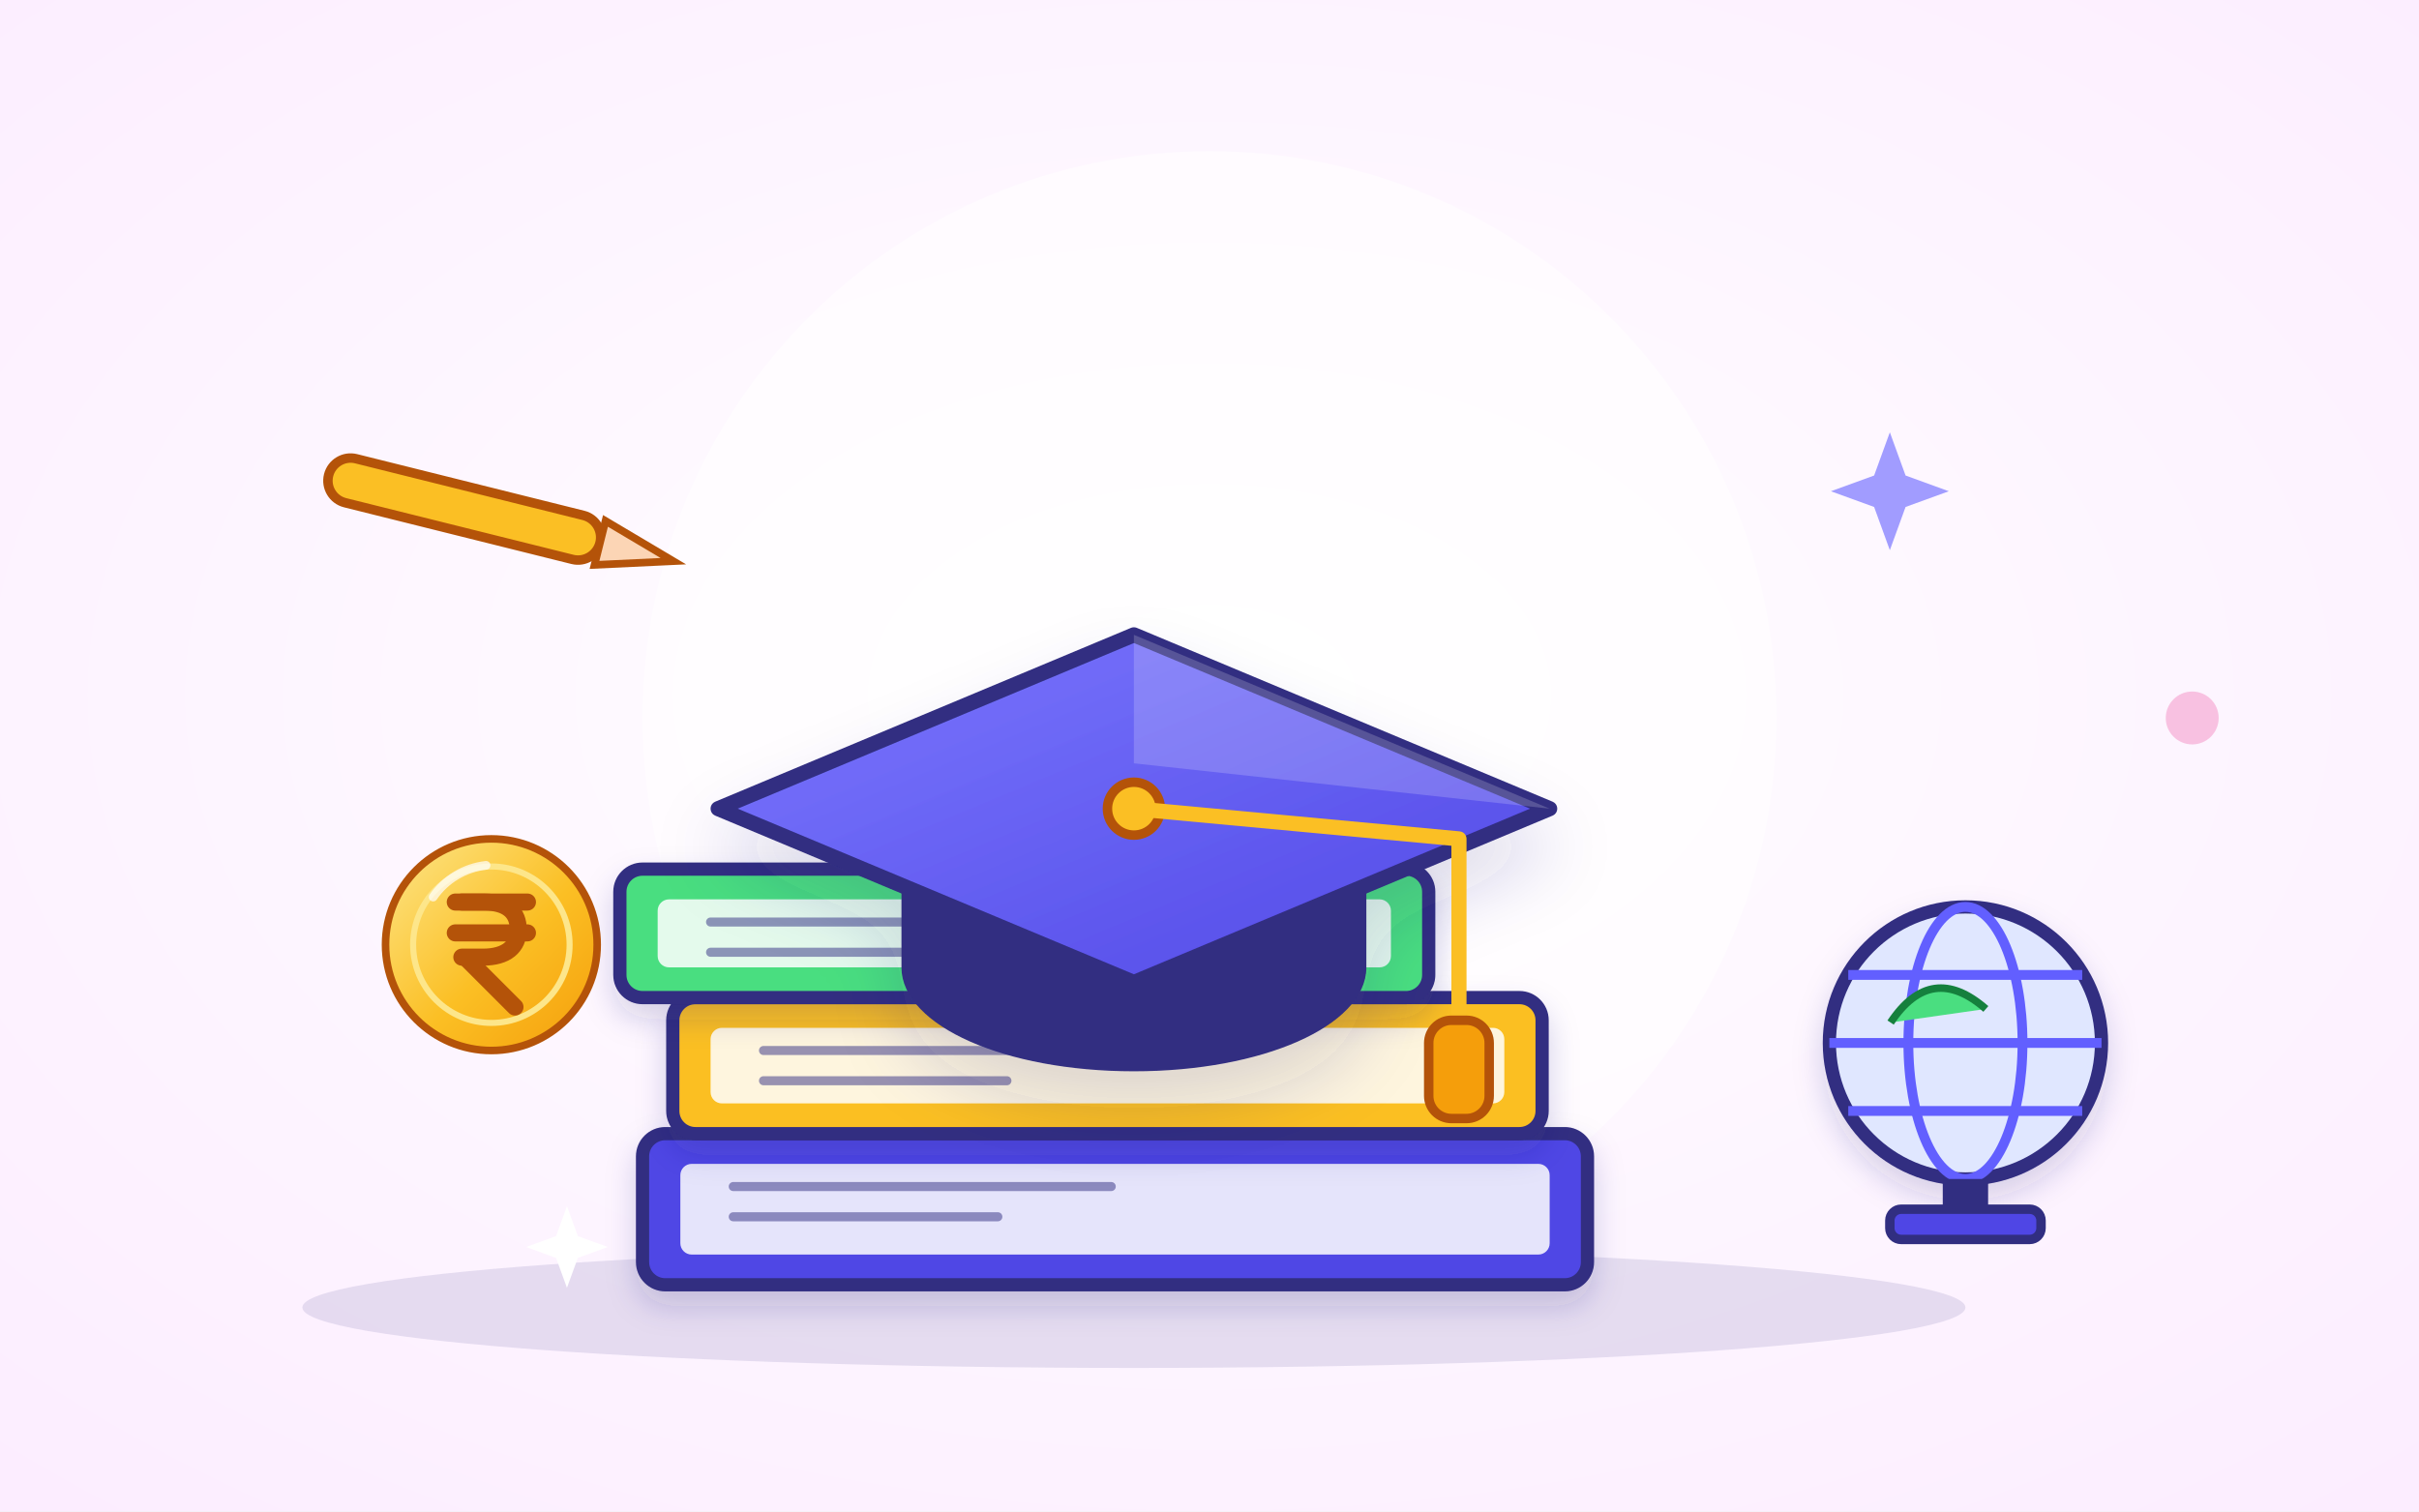
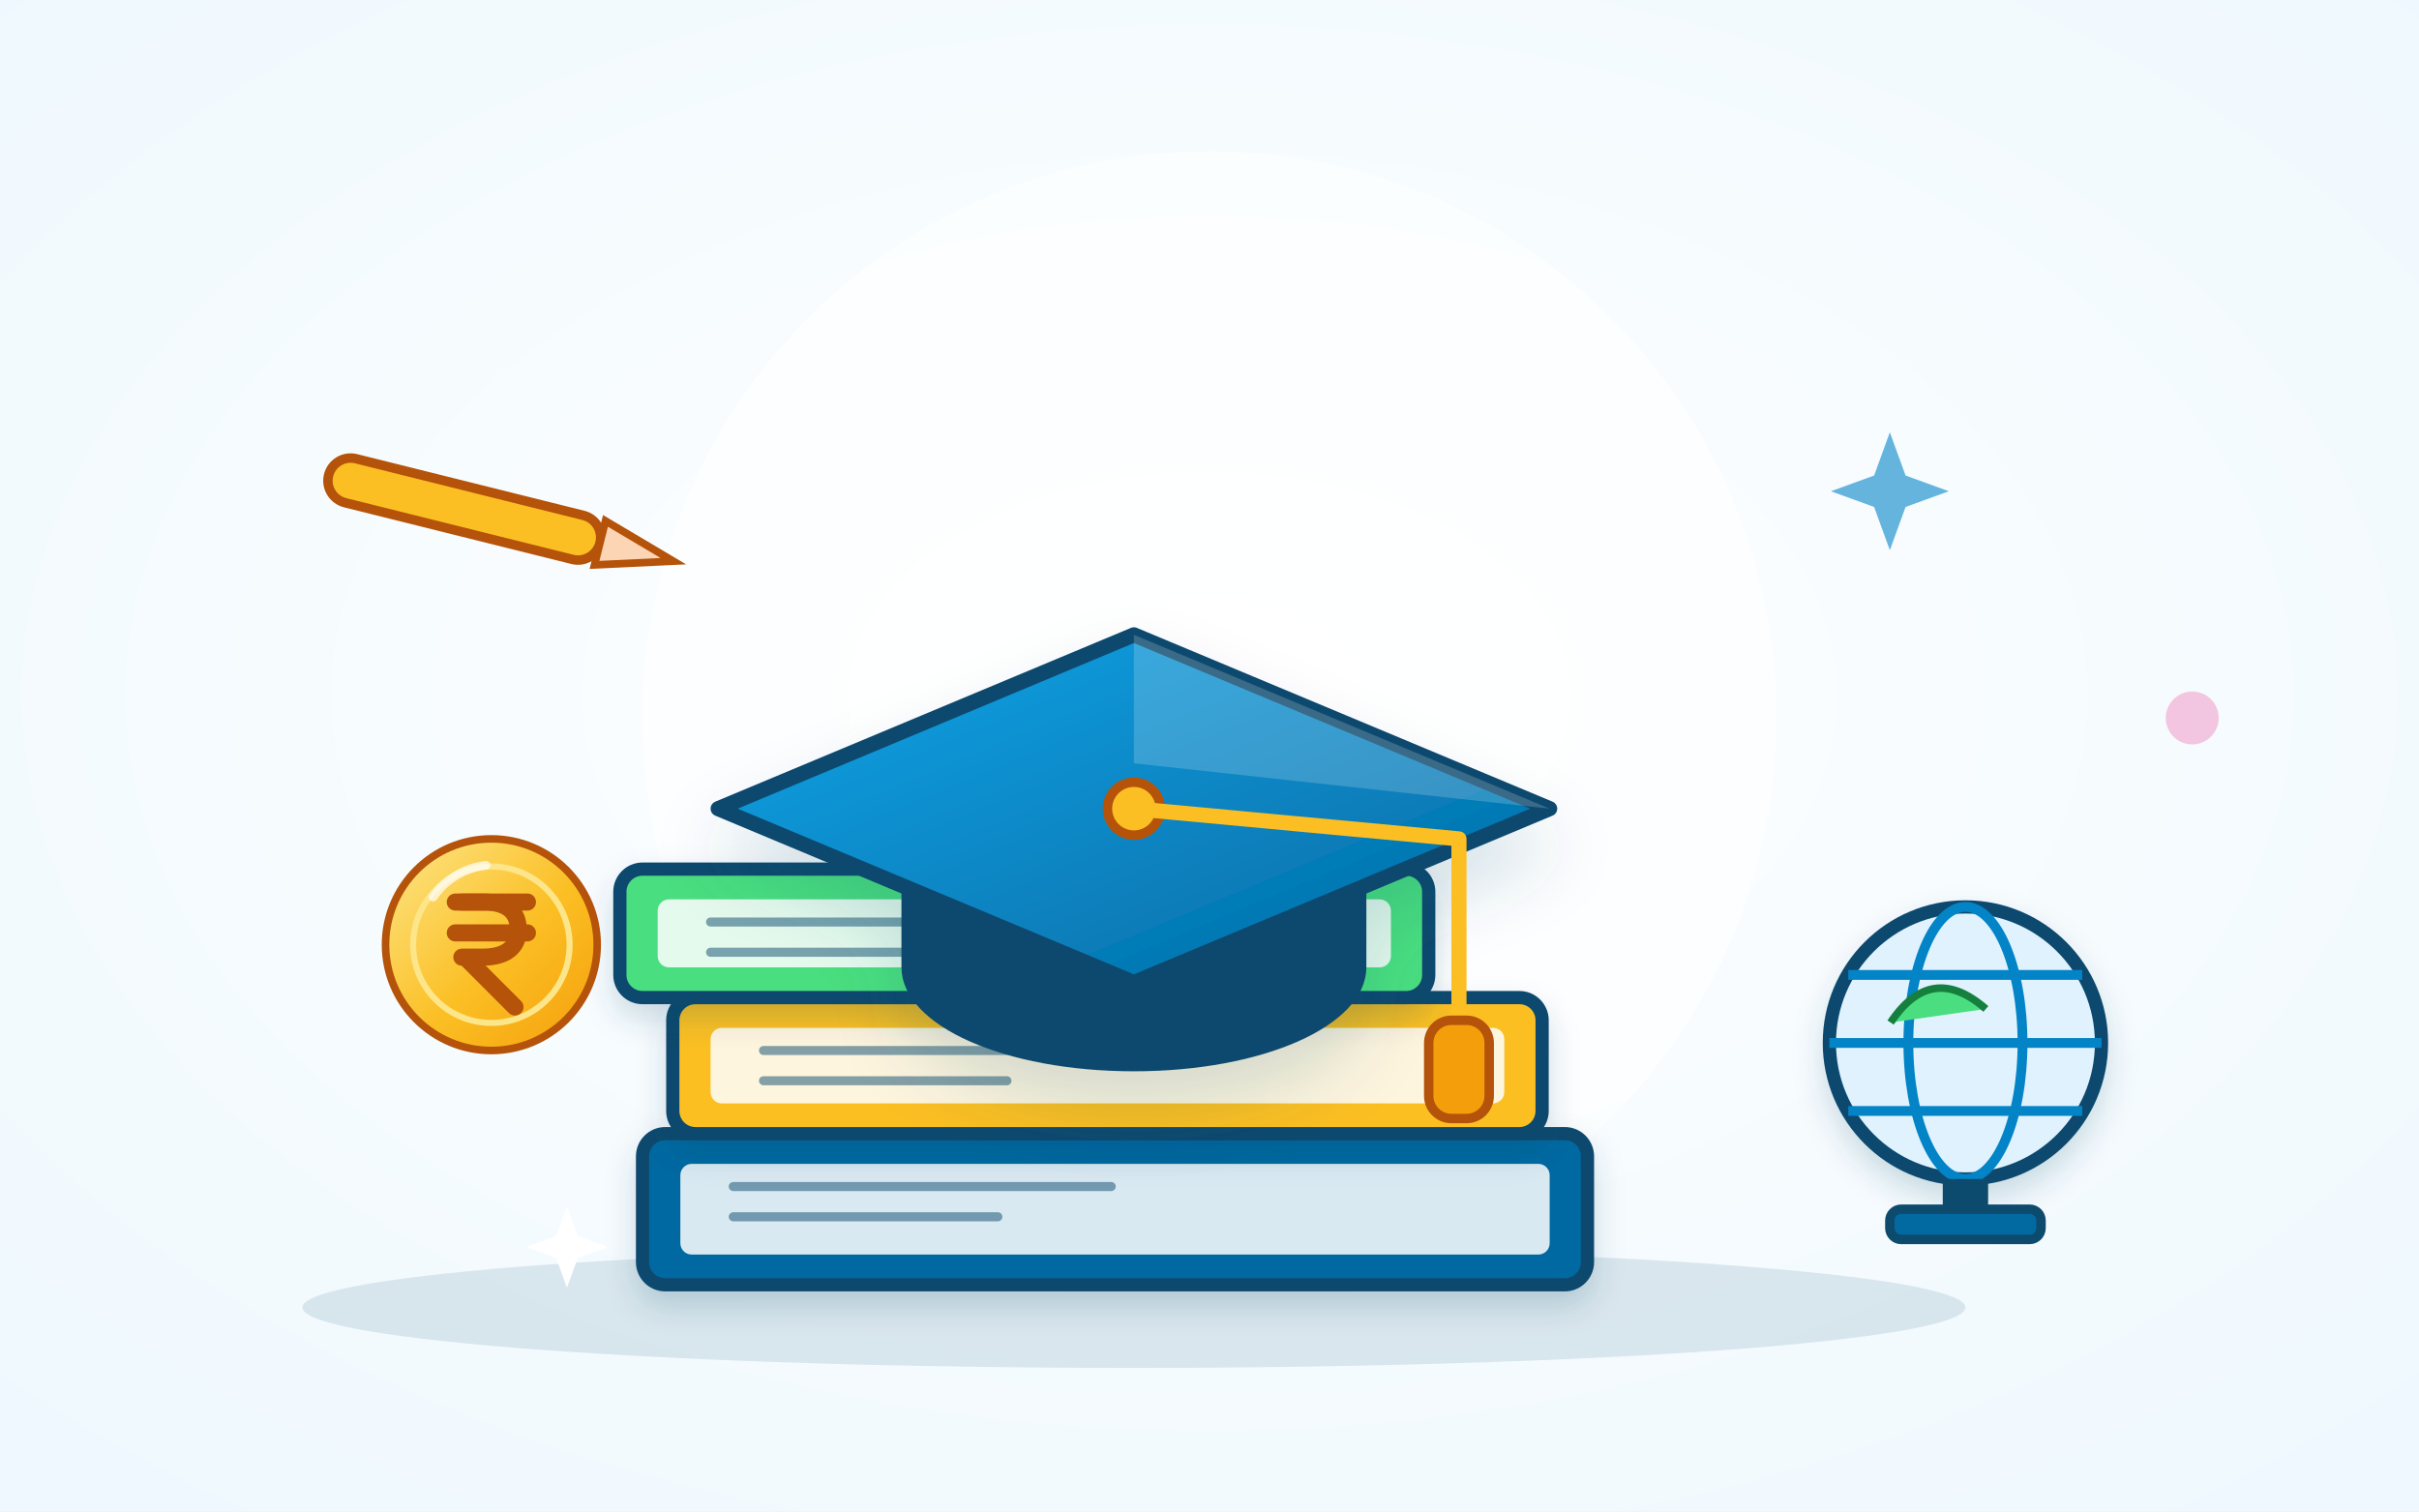
<svg xmlns="http://www.w3.org/2000/svg" viewBox="0 0 640 400" preserveAspectRatio="xMidYMid slice">
  <defs>
    <radialGradient id="bg" cx="50%" cy="46%" r="72%">
      <stop offset="0" stop-color="#fff" />
-       <stop offset="1" stop-color="#FCEDFF" />
+       <stop offset="1" stop-color="#eef8fe" />
    </radialGradient>
    <linearGradient id="roof" x1="0" y1="0" x2="0" y2="1">
-       <stop offset="0" stop-color="#625FFF" />
-       <stop offset="1" stop-color="#4F46E5" />
+       <stop offset="0" stop-color="#0284c7" />
+       <stop offset="1" stop-color="#0369a1" />
    </linearGradient>
    <linearGradient id="wall" x1="0" y1="0" x2="1" y2="0">
      <stop offset="0" stop-color="#fff" />
-       <stop offset="1" stop-color="#E9ECFF" />
+       <stop offset="1" stop-color="#e6f4fd" />
    </linearGradient>
    <linearGradient id="gold" x1="0" y1="0" x2="0" y2="1">
      <stop offset="0" stop-color="#FDE68A" />
      <stop offset="1" stop-color="#F59E0B" />
    </linearGradient>
    <linearGradient id="goldH" x1="0" y1="0" x2="1" y2="1">
      <stop offset="0" stop-color="#FDE68A" />
      <stop offset=".55" stop-color="#FBBF24" />
      <stop offset="1" stop-color="#F59E0B" />
    </linearGradient>
    <linearGradient id="ind" x1="0" y1="0" x2="1" y2="1">
-       <stop offset="0" stop-color="#7C79FF" />
-       <stop offset="1" stop-color="#4F46E5" />
+       <stop offset="0" stop-color="#0ea5e9" />
+       <stop offset="1" stop-color="#0369a1" />
    </linearGradient>
    <linearGradient id="leaf" x1="0" y1="0" x2="0" y2="1">
      <stop offset="0" stop-color="#4ADE80" />
      <stop offset="1" stop-color="#22C55E" />
    </linearGradient>
    <filter id="sh" x="-30%" y="-30%" width="160%" height="170%">
-       <feDropShadow dx="0" dy="10" stdDeviation="9" flood-color="#312E81" flood-opacity=".16" />
+       <feDropShadow dx="0" dy="10" stdDeviation="9" flood-color="#0c4a6e" flood-opacity=".16" />
    </filter>
    <filter id="sh2" x="-30%" y="-30%" width="160%" height="170%">
-       <feDropShadow dx="0" dy="4" stdDeviation="4" flood-color="#312E81" flood-opacity=".18" />
+       <feDropShadow dx="0" dy="4" stdDeviation="4" flood-color="#0c4a6e" flood-opacity=".18" />
    </filter>
  </defs>
  <rect width="640" height="400" fill="url(#bg)" />
  <circle cx="320" cy="190" r="150" fill="#fff" opacity=".55" />
-   <ellipse cx="300" cy="346" rx="220" ry="16" fill="#312E81" opacity="0.12" />
+   <ellipse cx="300" cy="346" rx="220" ry="16" fill="#0c4a6e" opacity="0.12" />
  <g filter="url(#sh2)">
-     <rect x="170" y="300" width="250" height="40" rx="6" fill="#4F46E5" stroke="#312E81" stroke-width="3.5" />
+     <rect x="170" y="300" width="250" height="40" rx="6" fill="#0369a1" stroke="#0c4a6e" stroke-width="3.5" />
  </g>
  <rect x="180" y="308" width="230" height="24" rx="3" fill="#fff" opacity=".85" />
-   <path d="M194 314h100.0M194 322h70.0" stroke="#312E81" stroke-width="2.4" opacity=".5" stroke-linecap="round" />
+   <path d="M194 314h100.0M194 322h70.0" stroke="#0c4a6e" stroke-width="2.4" opacity=".5" stroke-linecap="round" />
  <g filter="url(#sh2)">
-     <rect x="178" y="264" width="230" height="36" rx="6" fill="#FBBF24" stroke="#312E81" stroke-width="3.5" />
+     <rect x="178" y="264" width="230" height="36" rx="6" fill="#FBBF24" stroke="#0c4a6e" stroke-width="3.5" />
  </g>
  <rect x="188" y="272" width="210" height="20" rx="3" fill="#fff" opacity=".85" />
-   <path d="M202 278h92.0M202 286h64.4" stroke="#312E81" stroke-width="2.4" opacity=".5" stroke-linecap="round" />
+   <path d="M202 278h92.0M202 286h64.4" stroke="#0c4a6e" stroke-width="2.4" opacity=".5" stroke-linecap="round" />
  <g filter="url(#sh2)">
-     <rect x="164" y="230" width="214" height="34" rx="6" fill="#4ADE80" stroke="#312E81" stroke-width="3.5" />
+     <rect x="164" y="230" width="214" height="34" rx="6" fill="#4ADE80" stroke="#0c4a6e" stroke-width="3.5" />
  </g>
  <rect x="174" y="238" width="194" height="18" rx="3" fill="#fff" opacity=".85" />
-   <path d="M188 244h85.6M188 252h59.92" stroke="#312E81" stroke-width="2.4" opacity=".5" stroke-linecap="round" />
+   <path d="M188 244h85.6M188 252h59.92" stroke="#0c4a6e" stroke-width="2.4" opacity=".5" stroke-linecap="round" />
  <g filter="url(#sh)">
-     <path d="M240 220v36c0 14 26 26 60 26s60-12 60-26v-36z" fill="#312E81" stroke="#312E81" stroke-width="3" stroke-linejoin="round" />
-     <polygon points="300,168 410,214 300,260 190,214" fill="url(#ind)" stroke="#312E81" stroke-width="4" stroke-linejoin="round" />
+     <path d="M240 220v36c0 14 26 26 60 26s60-12 60-26v-36z" fill="#0c4a6e" stroke="#0c4a6e" stroke-width="3" stroke-linejoin="round" />
+     <polygon points="300,168 410,214 300,260 190,214" fill="url(#ind)" stroke="#0c4a6e" stroke-width="4" stroke-linejoin="round" />
  </g>
  <polygon points="300,168 410,214 300,202" fill="#fff" opacity=".18" />
  <circle cx="300" cy="214" r="7" fill="#FBBF24" stroke="#B45309" stroke-width="2.5" />
  <path d="M300 214L386 222v52" fill="none" stroke="#FBBF24" stroke-width="4" stroke-linecap="round" stroke-linejoin="round" />
  <rect x="378" y="270" width="16" height="26" rx="6" fill="#F59E0B" stroke="#B45309" stroke-width="2.5" />
  <g filter="url(#sh2)">
-     <circle cx="520" cy="276" r="36" fill="#E0E7FF" stroke="#312E81" stroke-width="3.5" />
+     <circle cx="520" cy="276" r="36" fill="#e0f2fe" stroke="#0c4a6e" stroke-width="3.5" />
  </g>
-   <ellipse cx="520" cy="276" rx="15.1" ry="36" fill="none" stroke="#625FFF" stroke-width="2.6" />
-   <path d="M484 276h72M489.0 258.0h61.9M489.0 294.0h61.9" stroke="#625FFF" stroke-width="2.6" />
+   <ellipse cx="520" cy="276" rx="15.1" ry="36" fill="none" stroke="#0284c7" stroke-width="2.6" />
+   <path d="M484 276h72M489.0 258.0h61.9M489.0 294.0h61.9" stroke="#0284c7" stroke-width="2.6" />
  <path d="M500.2 270.6q10.8 -16.2 25.2 -3.6" fill="#4ADE80" stroke="#15803D" stroke-width="2" />
-   <rect x="514" y="312" width="12" height="10" fill="#312E81" />
-   <rect x="500" y="320" width="40" height="8" rx="3" fill="#4F46E5" stroke="#312E81" stroke-width="2.5" />
+   <rect x="514" y="312" width="12" height="10" fill="#0c4a6e" />
+   <rect x="500" y="320" width="40" height="8" rx="3" fill="#0369a1" stroke="#0c4a6e" stroke-width="2.5" />
  <circle cx="130" cy="250" r="28" fill="url(#goldH)" stroke="#B45309" stroke-width="2.0" />
  <circle cx="130" cy="250" r="20.7" fill="none" stroke="#FDE68A" stroke-width="1.6" />
  <g transform="translate(130 250) scale(1.736)" fill="none" stroke="#B45309" stroke-width="2.6" stroke-linecap="round" stroke-linejoin="round">
    <path d="M-5.5-6.5h11M-5.5-1.8h11" />
    <path d="M-4.5-6.5h3.4c3.6 0 5.2 1.6 5.2 4.2s-1.8 4.2-5.4 4.2h-3.2" />
    <path d="M-3.8 2.1L3.6 9.5" />
  </g>
  <path d="M114.6 237.4a19.6 19.6 0 0 1 14.0 -8.4" stroke="#fff" stroke-width="2.3" stroke-linecap="round" fill="none" opacity=".7" />
  <g transform="rotate(14 118 150)">
    <rect x="82" y="128" width="74" height="12" rx="6" fill="#FBBF24" stroke="#B45309" stroke-width="2.5" />
    <polygon points="156,128 176,134 156,140" fill="#FCD5B5" stroke="#B45309" stroke-width="2" />
  </g>
-   <path d="M500 114.4L504.16 125.84 515.6 130 504.16 134.16 500 145.6 495.84 134.16 484.4 130 495.84 125.84Z" fill="#625FFF" opacity="0.6" />
+   <path d="M500 114.4L504.16 125.84 515.6 130 504.16 134.16 500 145.6 495.84 134.16 484.4 130 495.84 125.84Z" fill="#0284c7" opacity="0.6" />
  <path d="M150 319.2L152.88 327.12 160.8 330 152.88 332.88 150 340.8 147.12 332.88 139.2 330 147.12 327.12Z" fill="#fff" opacity="1" />
  <circle cx="580" cy="190" r="7" fill="#EC4899" opacity="0.3" />
</svg>
